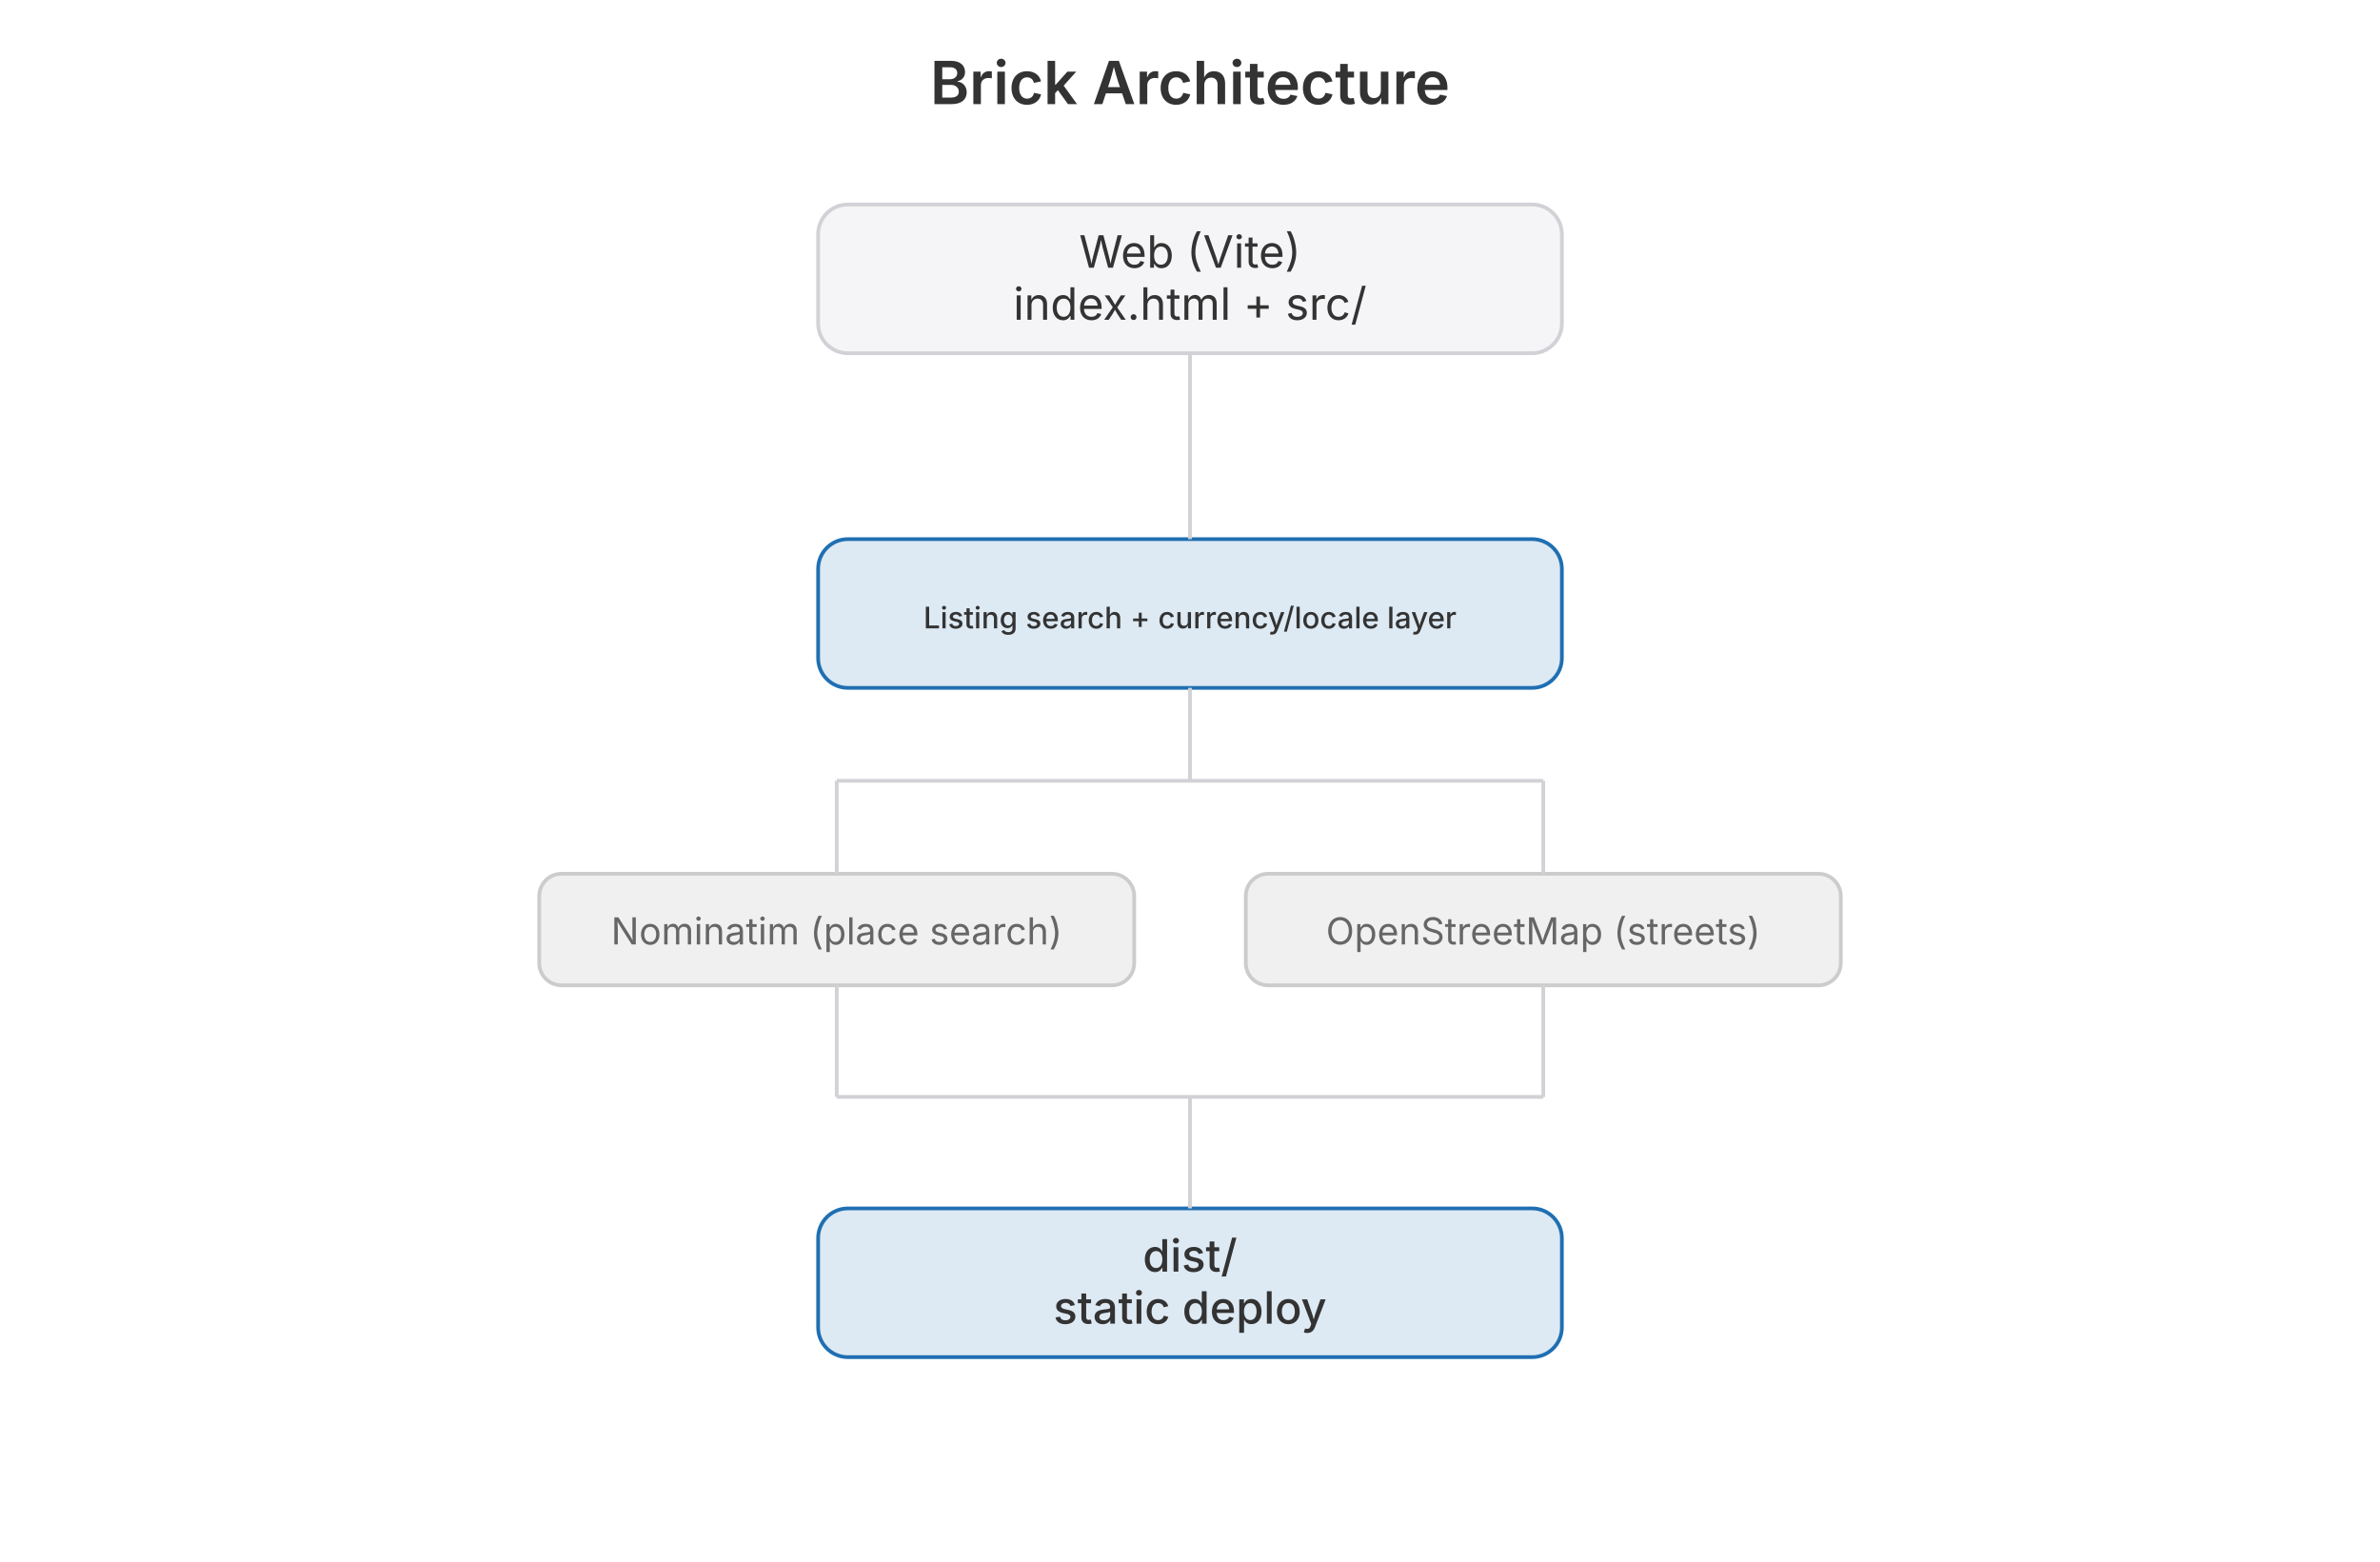
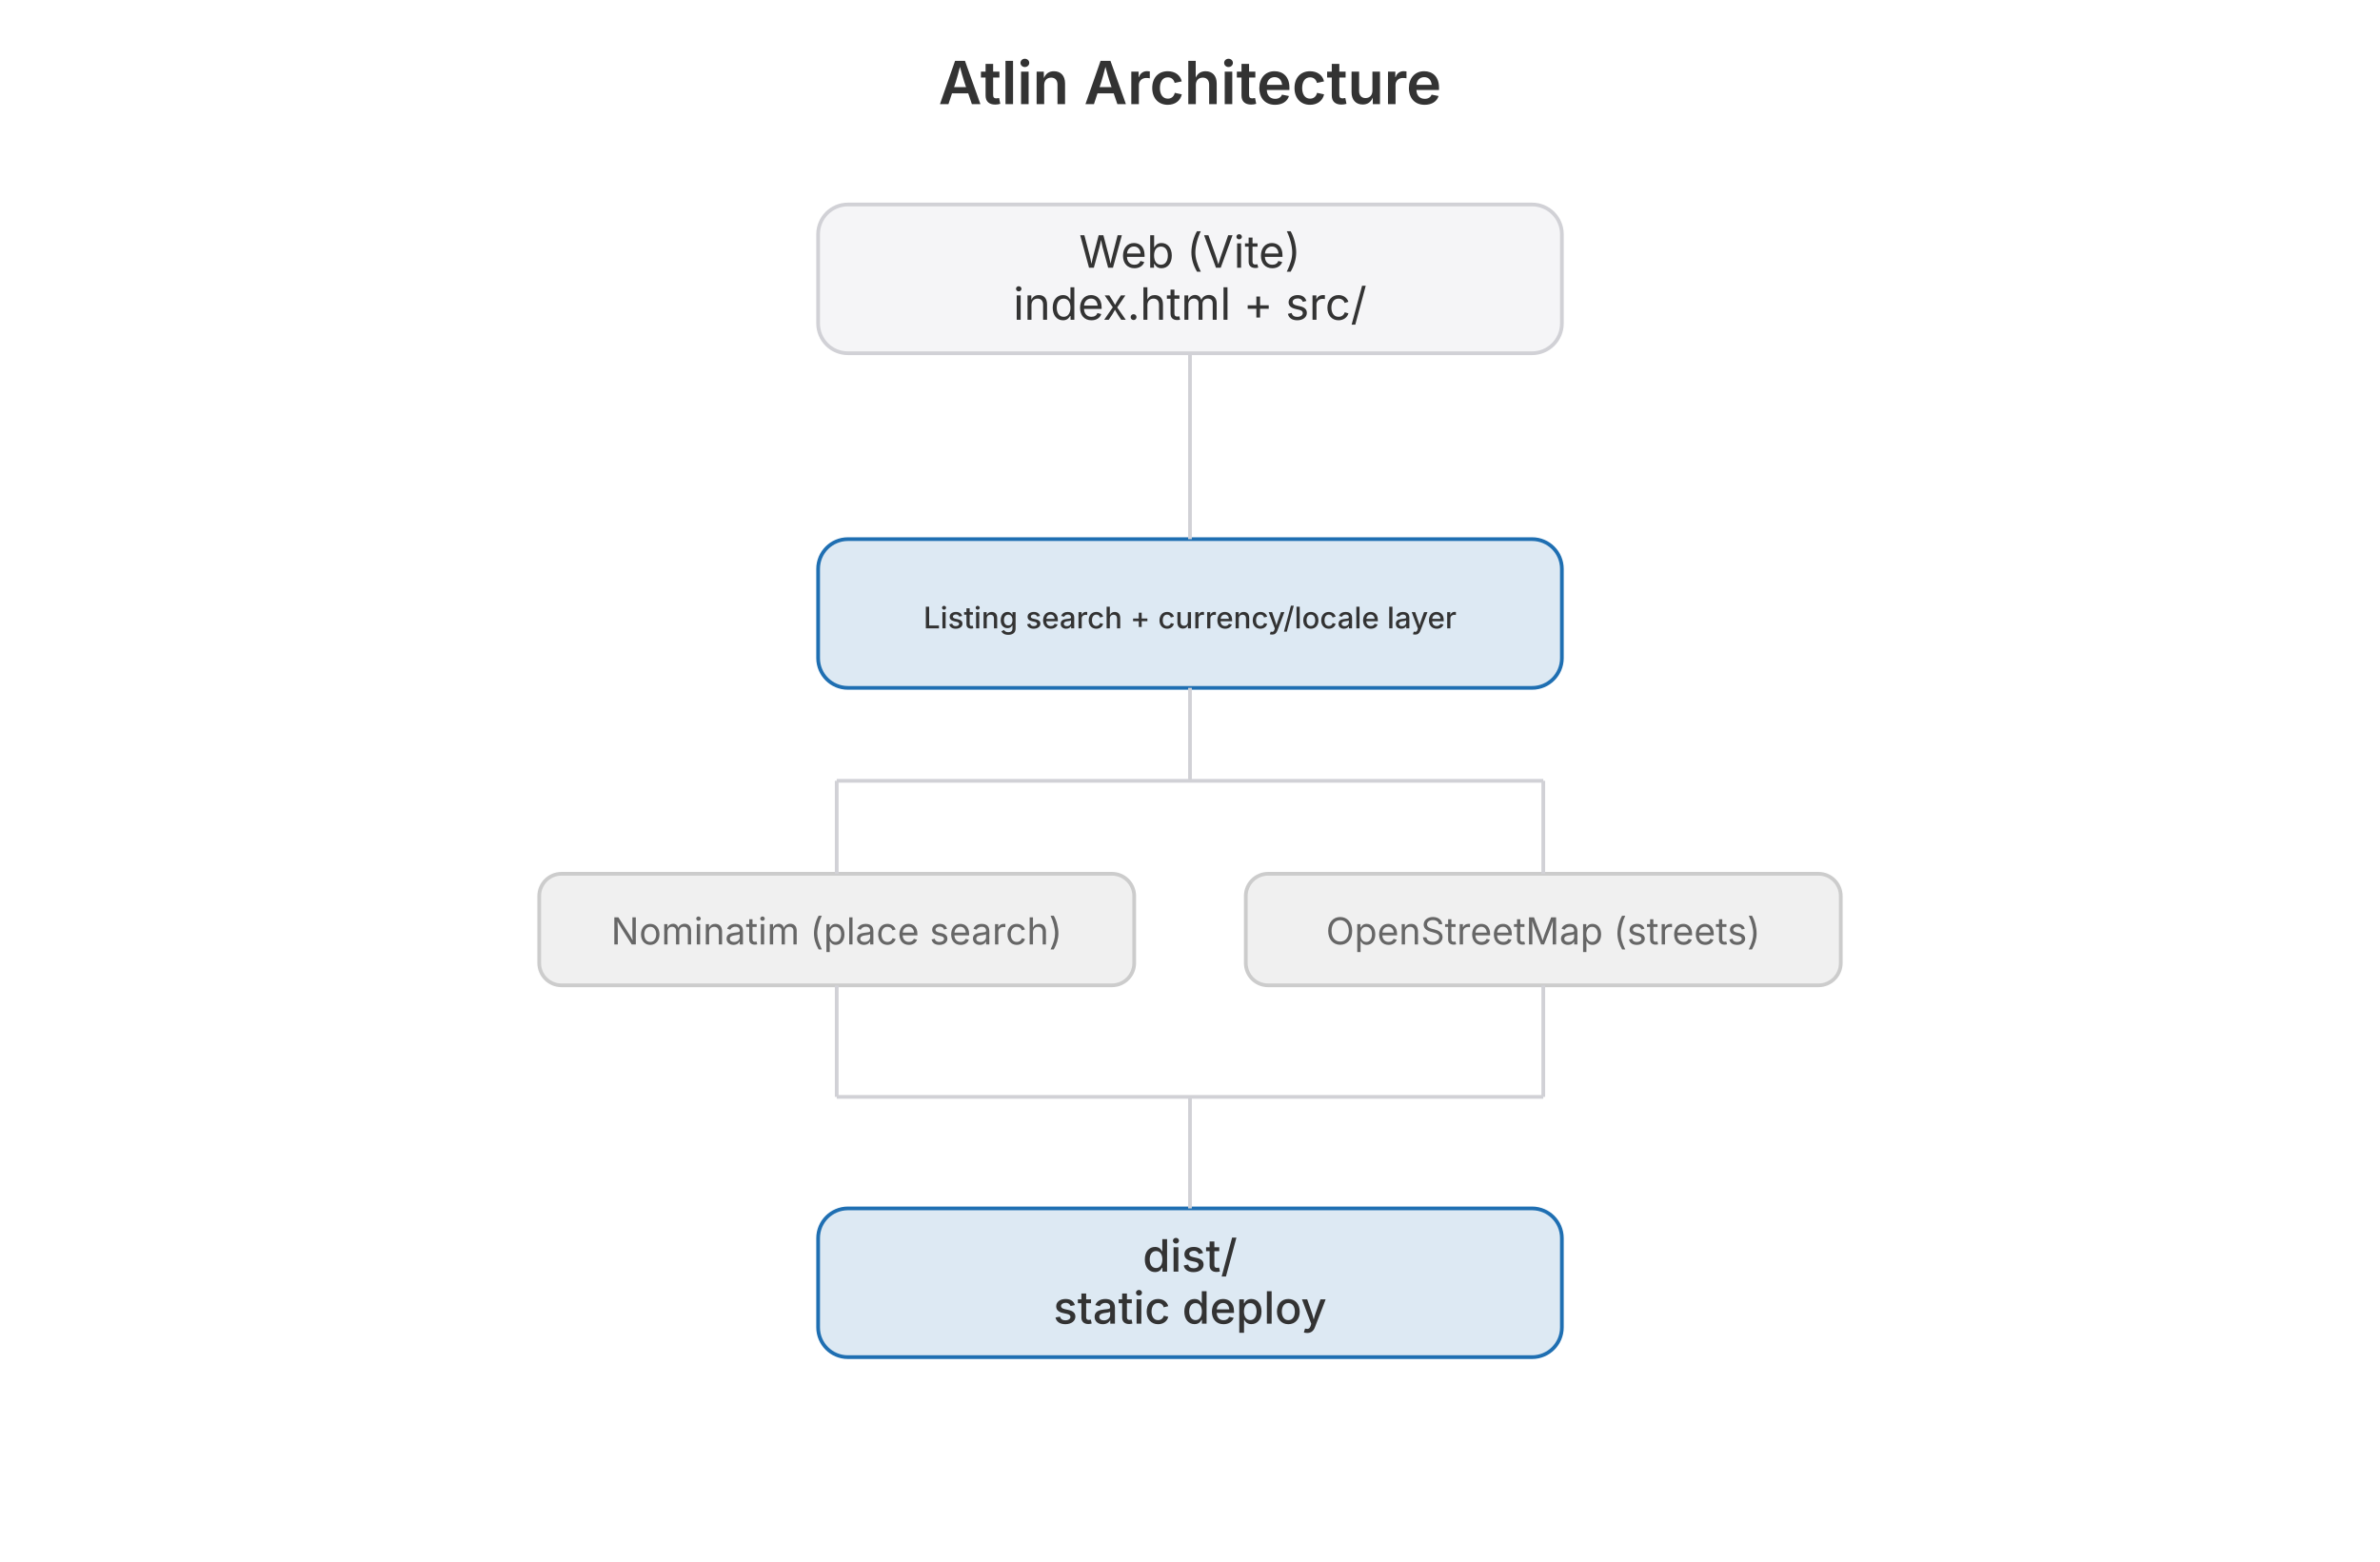
<svg xmlns="http://www.w3.org/2000/svg" width="640" height="420" style="background:#fff;font-family:-apple-system,BlinkMacSystemFont,sans-serif" viewBox="0 0 640 420">
-   <text x="320" y="28" fill="#333" font-size="16" font-weight="600" text-anchor="middle">Brick Architecture</text>
+   <text x="320" y="28" fill="#333" font-size="16" font-weight="600" text-anchor="middle">Atlin Architecture</text>
  <rect width="200" height="40" x="220" y="55" fill="#f5f5f7" stroke="#d1d1d6" rx="8" />
  <text x="320" y="72" fill="#333" font-size="12" text-anchor="middle">Web (Vite)</text>
  <text x="320" y="86" fill="#333" font-size="12" text-anchor="middle">index.html + src/</text>
  <rect width="200" height="40" x="220" y="145" fill="#1f6fb2" fill-opacity=".15" stroke="#1f6fb2" rx="8" />
  <text x="320" y="169" fill="#333" font-size="8" font-weight="500" text-anchor="middle">Listing search + currency/locale layer</text>
  <rect width="160" height="30" x="145" y="235" fill="#f0f0f0" stroke="#ccc" rx="6" />
  <text x="225" y="254" fill="#666" font-size="10" text-anchor="middle">Nominatim (place search)</text>
  <rect width="160" height="30" x="335" y="235" fill="#f0f0f0" stroke="#ccc" rx="6" />
  <text x="415" y="254" fill="#666" font-size="10" text-anchor="middle">OpenStreetMap (streets)</text>
  <rect width="200" height="40" x="220" y="325" fill="#1f6fb2" fill-opacity=".15" stroke="#1f6fb2" rx="8" />
  <text x="320" y="342" fill="#333" font-size="12" font-weight="500" text-anchor="middle">dist/</text>
  <text x="320" y="356" fill="#333" font-size="12" font-weight="500" text-anchor="middle">static deploy</text>
  <path stroke="#d1d1d6" fill="none" d="M320 95V145M320 185V210M225 210v25M415 210v25M225 210H415M225 265v30M415 265v30M225 295H415M320 295V325" />
</svg>
